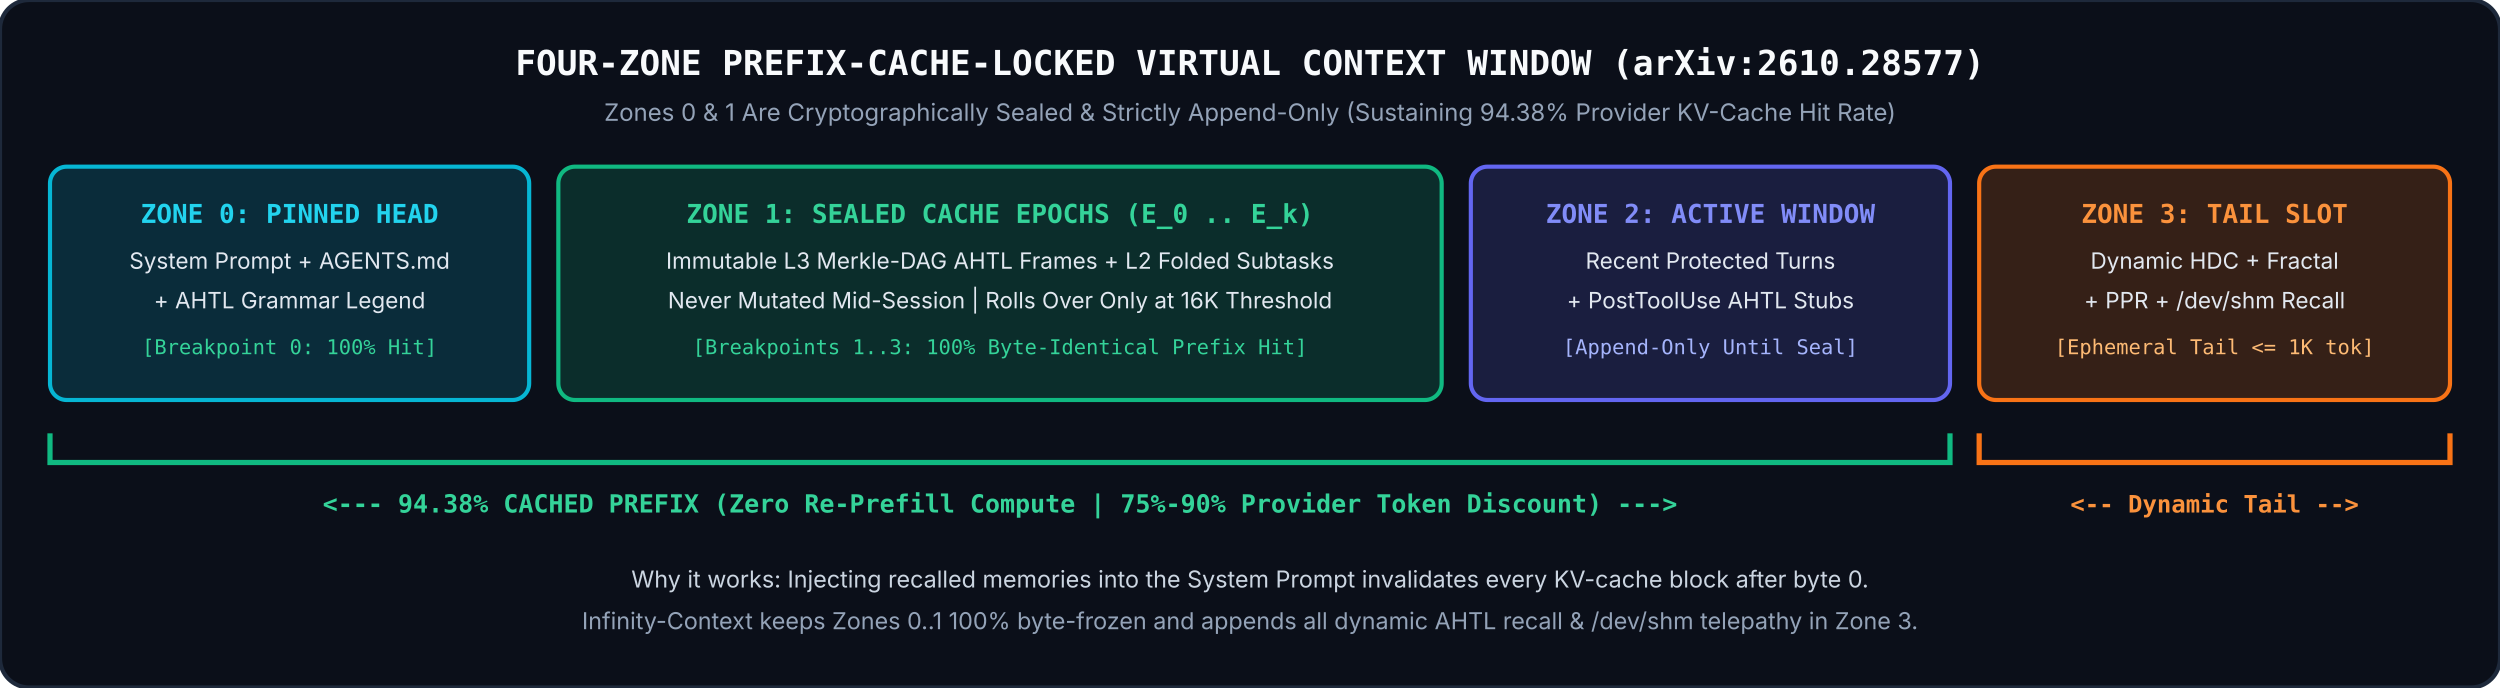
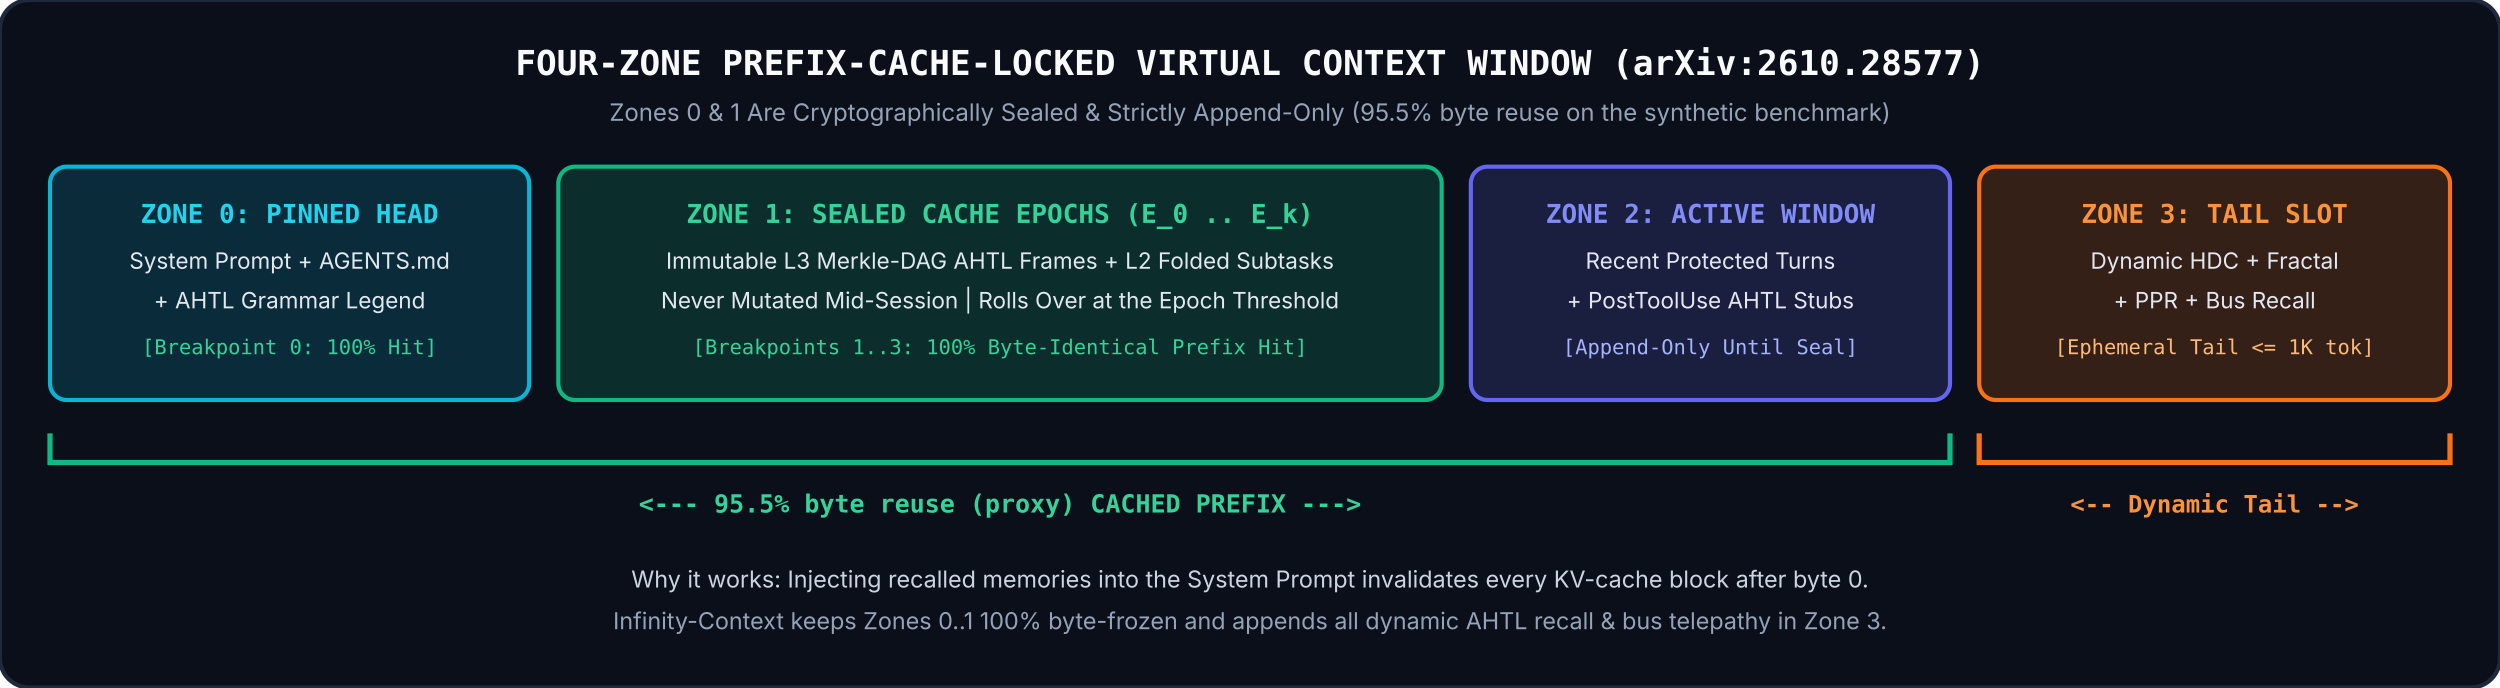
<svg xmlns="http://www.w3.org/2000/svg" viewBox="0 0 1200 330" width="100%" height="100%">
  <rect width="1200" height="330" rx="14" fill="#0b0f19" stroke="#1e293b" stroke-width="2" />
  <text x="600" y="36" text-anchor="middle" font-family="JetBrains Mono, DejaVu Sans Mono, ui-monospace, SFMono-Regular, Menlo, Consolas, monospace" font-size="16.5" font-weight="700" fill="#f8fafc">
    FOUR-ZONE PREFIX-CACHE-LOCKED VIRTUAL CONTEXT WINDOW (arXiv:2610.28577)
  </text>
  <text x="600" y="58" text-anchor="middle" font-family="Inter, DejaVu Sans, system-ui, -apple-system, Segoe UI, Roboto, sans-serif" font-size="11.5" fill="#94a3b8">
-     Zones 0 &amp; 1 Are Cryptographically Sealed &amp; Strictly Append-Only (Sustaining 94.38% Provider KV-Cache Hit Rate)
+     Zones 0 &amp; 1 Are Cryptographically Sealed &amp; Strictly Append-Only (95.5% byte reuse on the synthetic benchmark)
  </text>
  <g transform="translate(24, 80)">
    <rect x="0" y="0" width="230" height="112" rx="8" fill="#06b6d4" fill-opacity="0.18" stroke="#06b6d4" stroke-width="2" />
    <text x="115" y="27" text-anchor="middle" font-family="JetBrains Mono, DejaVu Sans Mono, ui-monospace, SFMono-Regular, Menlo, Consolas, monospace" font-size="12.5" font-weight="700" fill="#22d3ee">ZONE 0: PINNED HEAD</text>
    <text x="115" y="49" text-anchor="middle" font-family="Inter, DejaVu Sans, system-ui, -apple-system, Segoe UI, Roboto, sans-serif" font-size="10.8" fill="#e2e8f0">System Prompt + AGENTS.md</text>
    <text x="115" y="68" text-anchor="middle" font-family="Inter, DejaVu Sans, system-ui, -apple-system, Segoe UI, Roboto, sans-serif" font-size="10.8" fill="#e2e8f0">+ AHTL Grammar Legend</text>
    <text x="115" y="90" text-anchor="middle" font-family="JetBrains Mono, DejaVu Sans Mono, ui-monospace, SFMono-Regular, Menlo, Consolas, monospace" font-size="9.8" fill="#34d399">[Breakpoint 0: 100% Hit]</text>
    <rect x="244" y="0" width="424" height="112" rx="8" fill="#10b981" fill-opacity="0.18" stroke="#10b981" stroke-width="2" />
    <text x="456" y="27" text-anchor="middle" font-family="JetBrains Mono, DejaVu Sans Mono, ui-monospace, SFMono-Regular, Menlo, Consolas, monospace" font-size="12.5" font-weight="700" fill="#34d399">ZONE 1: SEALED CACHE EPOCHS (E_0 .. E_k)</text>
    <text x="456" y="49" text-anchor="middle" font-family="Inter, DejaVu Sans, system-ui, -apple-system, Segoe UI, Roboto, sans-serif" font-size="10.8" fill="#e2e8f0">Immutable L3 Merkle-DAG AHTL Frames + L2 Folded Subtasks</text>
-     <text x="456" y="68" text-anchor="middle" font-family="Inter, DejaVu Sans, system-ui, -apple-system, Segoe UI, Roboto, sans-serif" font-size="10.8" fill="#e2e8f0">Never Mutated Mid-Session  |  Rolls Over Only at 16K Threshold</text>
+     <text x="456" y="68" text-anchor="middle" font-family="Inter, DejaVu Sans, system-ui, -apple-system, Segoe UI, Roboto, sans-serif" font-size="10.8" fill="#e2e8f0">Never Mutated Mid-Session  |  Rolls Over at the Epoch Threshold</text>
    <text x="456" y="90" text-anchor="middle" font-family="JetBrains Mono, DejaVu Sans Mono, ui-monospace, SFMono-Regular, Menlo, Consolas, monospace" font-size="9.8" fill="#34d399">[Breakpoints 1..3: 100% Byte-Identical Prefix Hit]</text>
    <rect x="682" y="0" width="230" height="112" rx="8" fill="#6366f1" fill-opacity="0.18" stroke="#6366f1" stroke-width="2" />
    <text x="797" y="27" text-anchor="middle" font-family="JetBrains Mono, DejaVu Sans Mono, ui-monospace, SFMono-Regular, Menlo, Consolas, monospace" font-size="12.5" font-weight="700" fill="#818cf8">ZONE 2: ACTIVE WINDOW</text>
    <text x="797" y="49" text-anchor="middle" font-family="Inter, DejaVu Sans, system-ui, -apple-system, Segoe UI, Roboto, sans-serif" font-size="10.8" fill="#e2e8f0">Recent Protected Turns</text>
    <text x="797" y="68" text-anchor="middle" font-family="Inter, DejaVu Sans, system-ui, -apple-system, Segoe UI, Roboto, sans-serif" font-size="10.8" fill="#e2e8f0">+ PostToolUse AHTL Stubs</text>
    <text x="797" y="90" text-anchor="middle" font-family="JetBrains Mono, DejaVu Sans Mono, ui-monospace, SFMono-Regular, Menlo, Consolas, monospace" font-size="9.8" fill="#a5b4fc">[Append-Only Until Seal]</text>
    <rect x="926" y="0" width="226" height="112" rx="8" fill="#f97316" fill-opacity="0.18" stroke="#f97316" stroke-width="2" />
    <text x="1039" y="27" text-anchor="middle" font-family="JetBrains Mono, DejaVu Sans Mono, ui-monospace, SFMono-Regular, Menlo, Consolas, monospace" font-size="12.5" font-weight="700" fill="#fb923c">ZONE 3: TAIL SLOT</text>
    <text x="1039" y="49" text-anchor="middle" font-family="Inter, DejaVu Sans, system-ui, -apple-system, Segoe UI, Roboto, sans-serif" font-size="10.8" fill="#e2e8f0">Dynamic HDC + Fractal</text>
-     <text x="1039" y="68" text-anchor="middle" font-family="Inter, DejaVu Sans, system-ui, -apple-system, Segoe UI, Roboto, sans-serif" font-size="10.8" fill="#e2e8f0">+ PPR + /dev/shm Recall</text>
+     <text x="1039" y="68" text-anchor="middle" font-family="Inter, DejaVu Sans, system-ui, -apple-system, Segoe UI, Roboto, sans-serif" font-size="10.8" fill="#e2e8f0">+ PPR + Bus Recall</text>
    <text x="1039" y="90" text-anchor="middle" font-family="JetBrains Mono, DejaVu Sans Mono, ui-monospace, SFMono-Regular, Menlo, Consolas, monospace" font-size="9.8" fill="#fdba74">[Ephemeral Tail &lt;= 1K tok]</text>
  </g>
  <path d="M 24 208 L 24 222 L 936 222 L 936 208" fill="none" stroke="#10b981" stroke-width="2.5" />
  <text x="480" y="246" text-anchor="middle" font-family="JetBrains Mono, DejaVu Sans Mono, ui-monospace, SFMono-Regular, Menlo, Consolas, monospace" font-size="12" font-weight="700" fill="#34d399">
-     &lt;--- 94.38% CACHED PREFIX (Zero Re-Prefill Compute  |  75%-90% Provider Token Discount) ---&gt;
+     &lt;--- 95.5% byte reuse (proxy) CACHED PREFIX ---&gt;
  </text>
  <path d="M 950 208 L 950 222 L 1176 222 L 1176 208" fill="none" stroke="#f97316" stroke-width="2.5" />
  <text x="1063" y="246" text-anchor="middle" font-family="JetBrains Mono, DejaVu Sans Mono, ui-monospace, SFMono-Regular, Menlo, Consolas, monospace" font-size="11.5" font-weight="700" fill="#fb923c">
    &lt;-- Dynamic Tail --&gt;
  </text>
  <text x="600" y="282" text-anchor="middle" font-family="Inter, DejaVu Sans, system-ui, -apple-system, Segoe UI, Roboto, sans-serif" font-size="11.2" fill="#cbd5e1">
    Why it works: Injecting recalled memories into the System Prompt invalidates every KV-cache block after byte 0.
  </text>
  <text x="600" y="302" text-anchor="middle" font-family="Inter, DejaVu Sans, system-ui, -apple-system, Segoe UI, Roboto, sans-serif" font-size="11.2" fill="#94a3b8">
-     Infinity-Context keeps Zones 0..1 100% byte-frozen and appends all dynamic AHTL recall &amp; /dev/shm telepathy in Zone 3.
+     Infinity-Context keeps Zones 0..1 100% byte-frozen and appends all dynamic AHTL recall &amp; bus telepathy in Zone 3.
  </text>
</svg>
